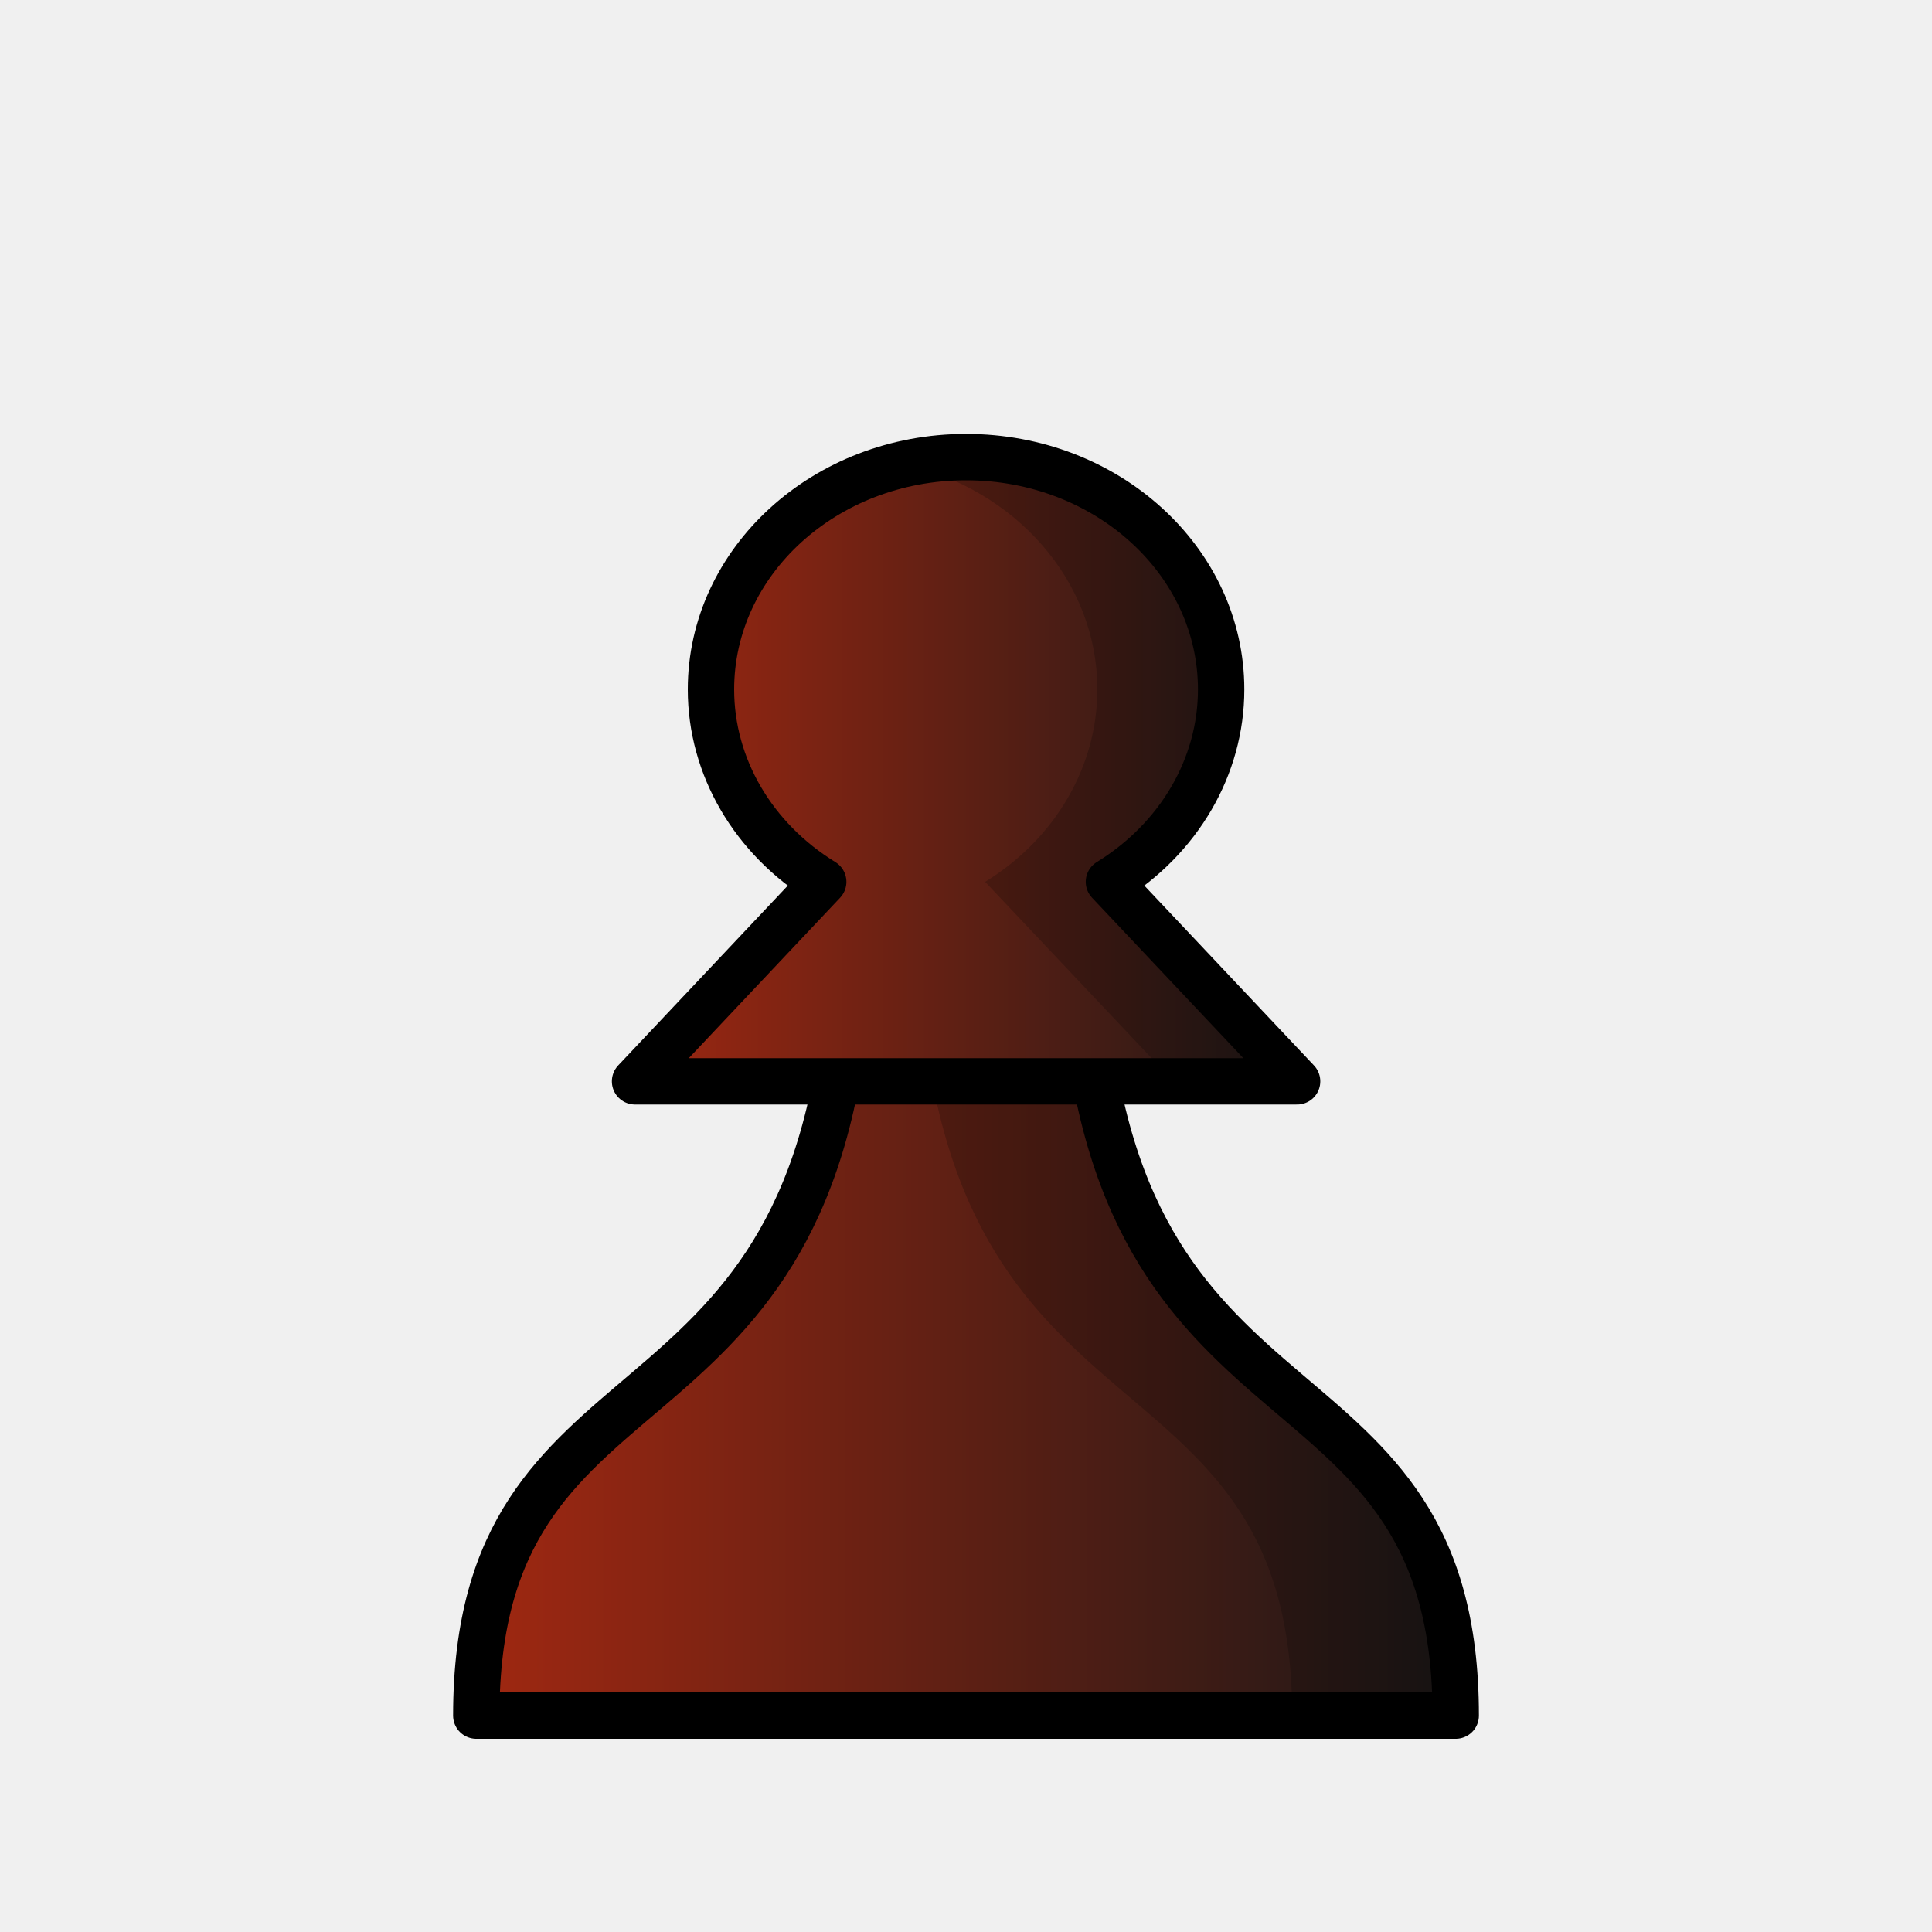
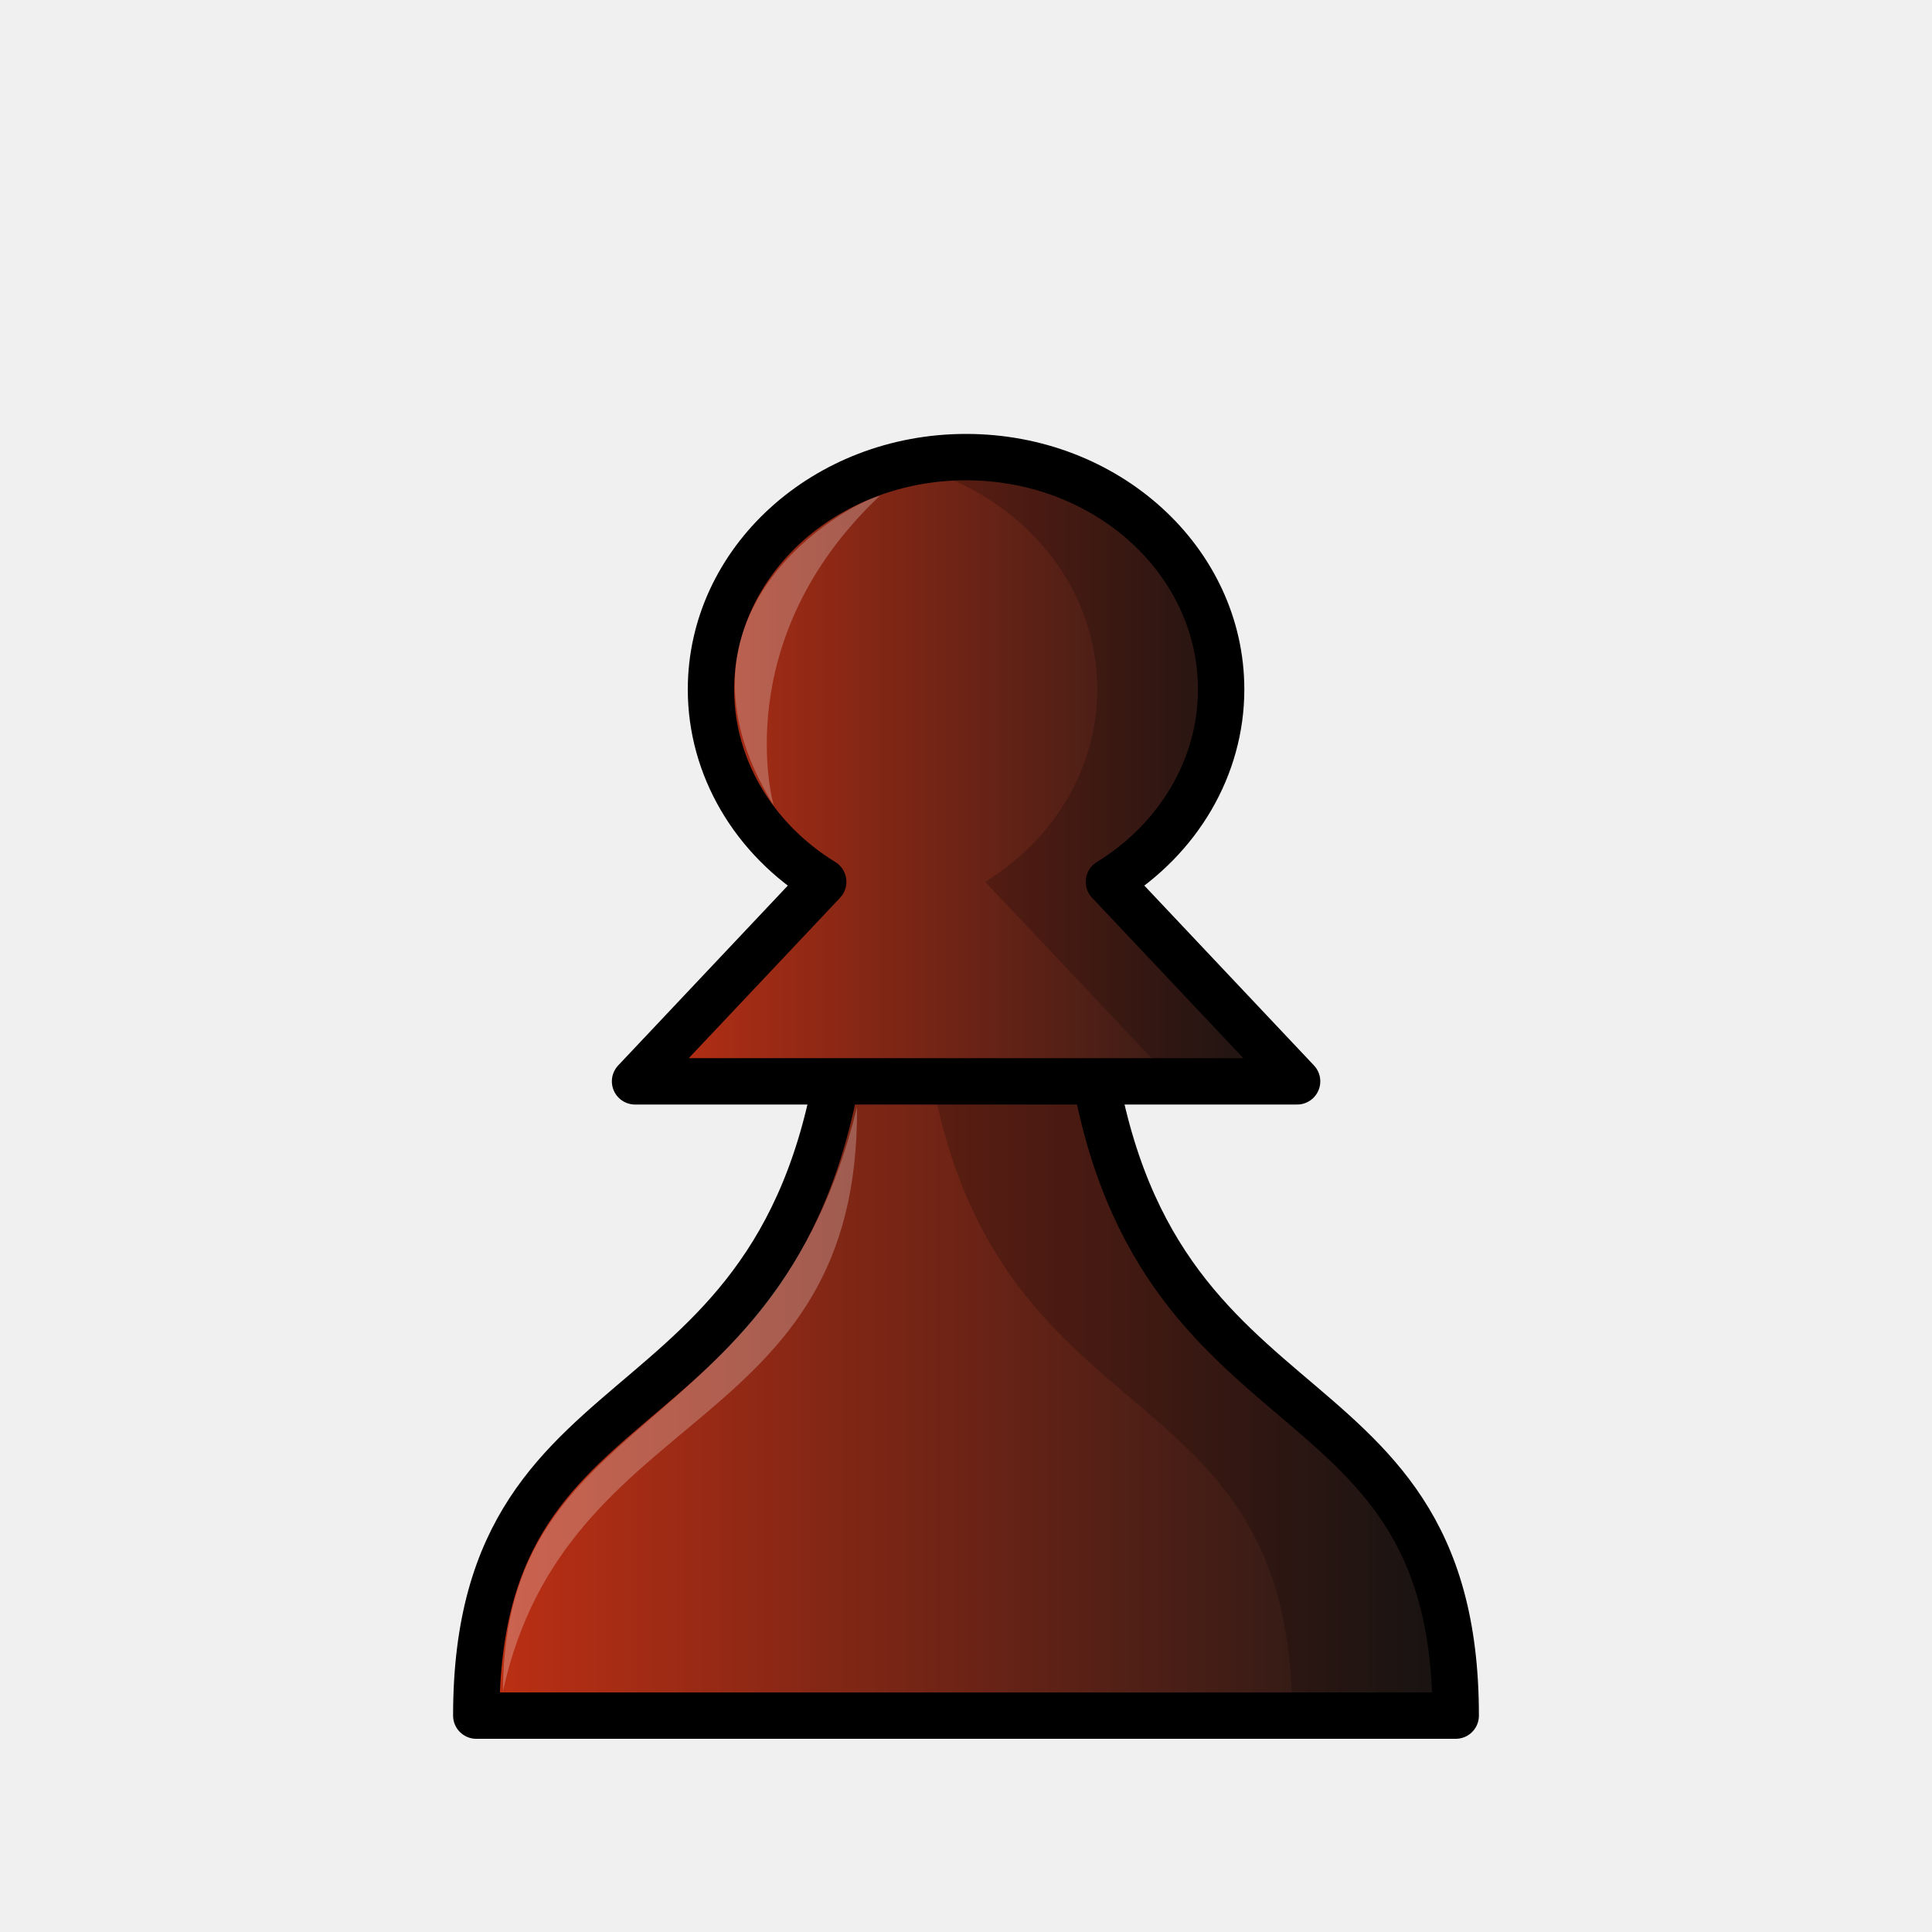
<svg xmlns="http://www.w3.org/2000/svg" xmlns:xlink="http://www.w3.org/1999/xlink" width="50mm" height="50mm" clip-rule="evenodd" fill-rule="evenodd" image-rendering="optimizeQuality" shape-rendering="geometricPrecision" text-rendering="geometricPrecision" version="1.1" viewBox="0 0 50 50">
  <defs>
-     <linearGradient id="linearGradient5734" x1="-144.63" x2="-118.08" y1="495" y2="495" gradientTransform="translate(156.35 -459.87)" gradientUnits="userSpaceOnUse" xlink:href="#linearGradient5724" />
-     <linearGradient id="linearGradient5724">
-       <stop style="stop-color:#a32811" offset="0" />
+     <linearGradient id="linearGradient5734-4" x1="-144.63" x2="-118.08" y1="495" y2="495" gradientTransform="translate(156.35 -459.87)" gradientUnits="userSpaceOnUse" xlink:href="#linearGradient3800" />
+     <linearGradient id="linearGradient3800">
+       <stop style="stop-color:#c23014" offset="0" />
      <stop style="stop-color:#171717" offset="1" />
    </linearGradient>
-     <linearGradient id="linearGradient5726" x1="-140.16" x2="-123.6" y1="472.02" y2="472.02" gradientTransform="matrix(1.1068 0 0 1.1073 170.97 -502.76)" gradientUnits="userSpaceOnUse" xlink:href="#linearGradient5724" />
+     <linearGradient id="linearGradient5726-1" x1="-140.16" x2="-123.6" y1="472.02" y2="472.02" gradientTransform="matrix(1.1068 0 0 1.1073 170.97 -502.76)" gradientUnits="userSpaceOnUse" xlink:href="#linearGradient3800" />
  </defs>
-   <path d="m21.918 25.868c-0.992 11.9-9.592 8.873-9.592 18.532h25.348c0-9.66-8.6-6.632-9.592-18.532h-3.083z" style="fill:url(#linearGradient5734);stroke-linejoin:round;stroke-width:1.2;stroke:#000000" />
+   <path d="m21.918 25.868c-0.992 11.9-9.592 8.873-9.592 18.532h25.348c0-9.66-8.6-6.632-9.592-18.532h-3.083z" style="fill:url(#linearGradient5734-4);stroke-linejoin:round;stroke-width:1.2;stroke:#000000" />
  <path d="m23.849 25.868c0.992 11.9 9.592 8.873 9.592 18.532h4.233c0-9.66-8.6-6.632-9.592-18.532h-3.083z" style="fill:#000000;opacity:.2" />
-   <path d="m25.001 11.83c-3.646 2.2e-5 -6.601 2.692-6.601 6.013 0 1.996 1.089 3.862 2.905 4.979l-4.87 5.163h17.134s-4.87-5.163-4.87-5.163c1.815-1.118 2.904-2.983 2.904-4.979 0-3.321-2.955-6.013-6.601-6.013z" style="fill:url(#linearGradient5726);stroke-linejoin:round;stroke-width:1.2;stroke:#000000" />
+   <path d="m25.001 11.83c-3.646 2.2e-5 -6.601 2.692-6.601 6.013 0 1.996 1.089 3.862 2.905 4.979l-4.87 5.163h17.134s-4.87-5.163-4.87-5.163c1.815-1.118 2.904-2.983 2.904-4.979 0-3.321-2.955-6.013-6.601-6.013z" style="fill:url(#linearGradient5726-1);stroke-linejoin:round;stroke-width:1.2;stroke:#000000" />
  <path d="m25.001 11.83c-0.552 4.4e-5 -1.089 0.062-1.601 0.179 2.872 0.652 4.999 3.016 4.999 5.834 0 1.996-1.089 3.862-2.904 4.979l4.87 5.157h3.204l-4.871-5.157c1.815-1.118 2.904-2.983 2.904-4.979 0-3.321-2.955-6.012-6.601-6.013z" style="fill:#000000;opacity:.2" />
+   <path d="m22.769 12.832c-0.901 0.223-5.835 3.013-2.748 8.01 0 0-1.221-4.259 2.748-8.01z" style="fill:#ffffff;opacity:.25" />
+   <path d="m13.017 43.765c0.022-7.394 7.01-6.278 9.162-15.114 0.064 8.541-7.515 7.612-9.162 15.114z" style="clip-rule:evenodd;fill-rule:evenodd;fill:#ffffff;image-rendering:optimizeQuality;opacity:.25;shape-rendering:geometricPrecision" />
</svg>
